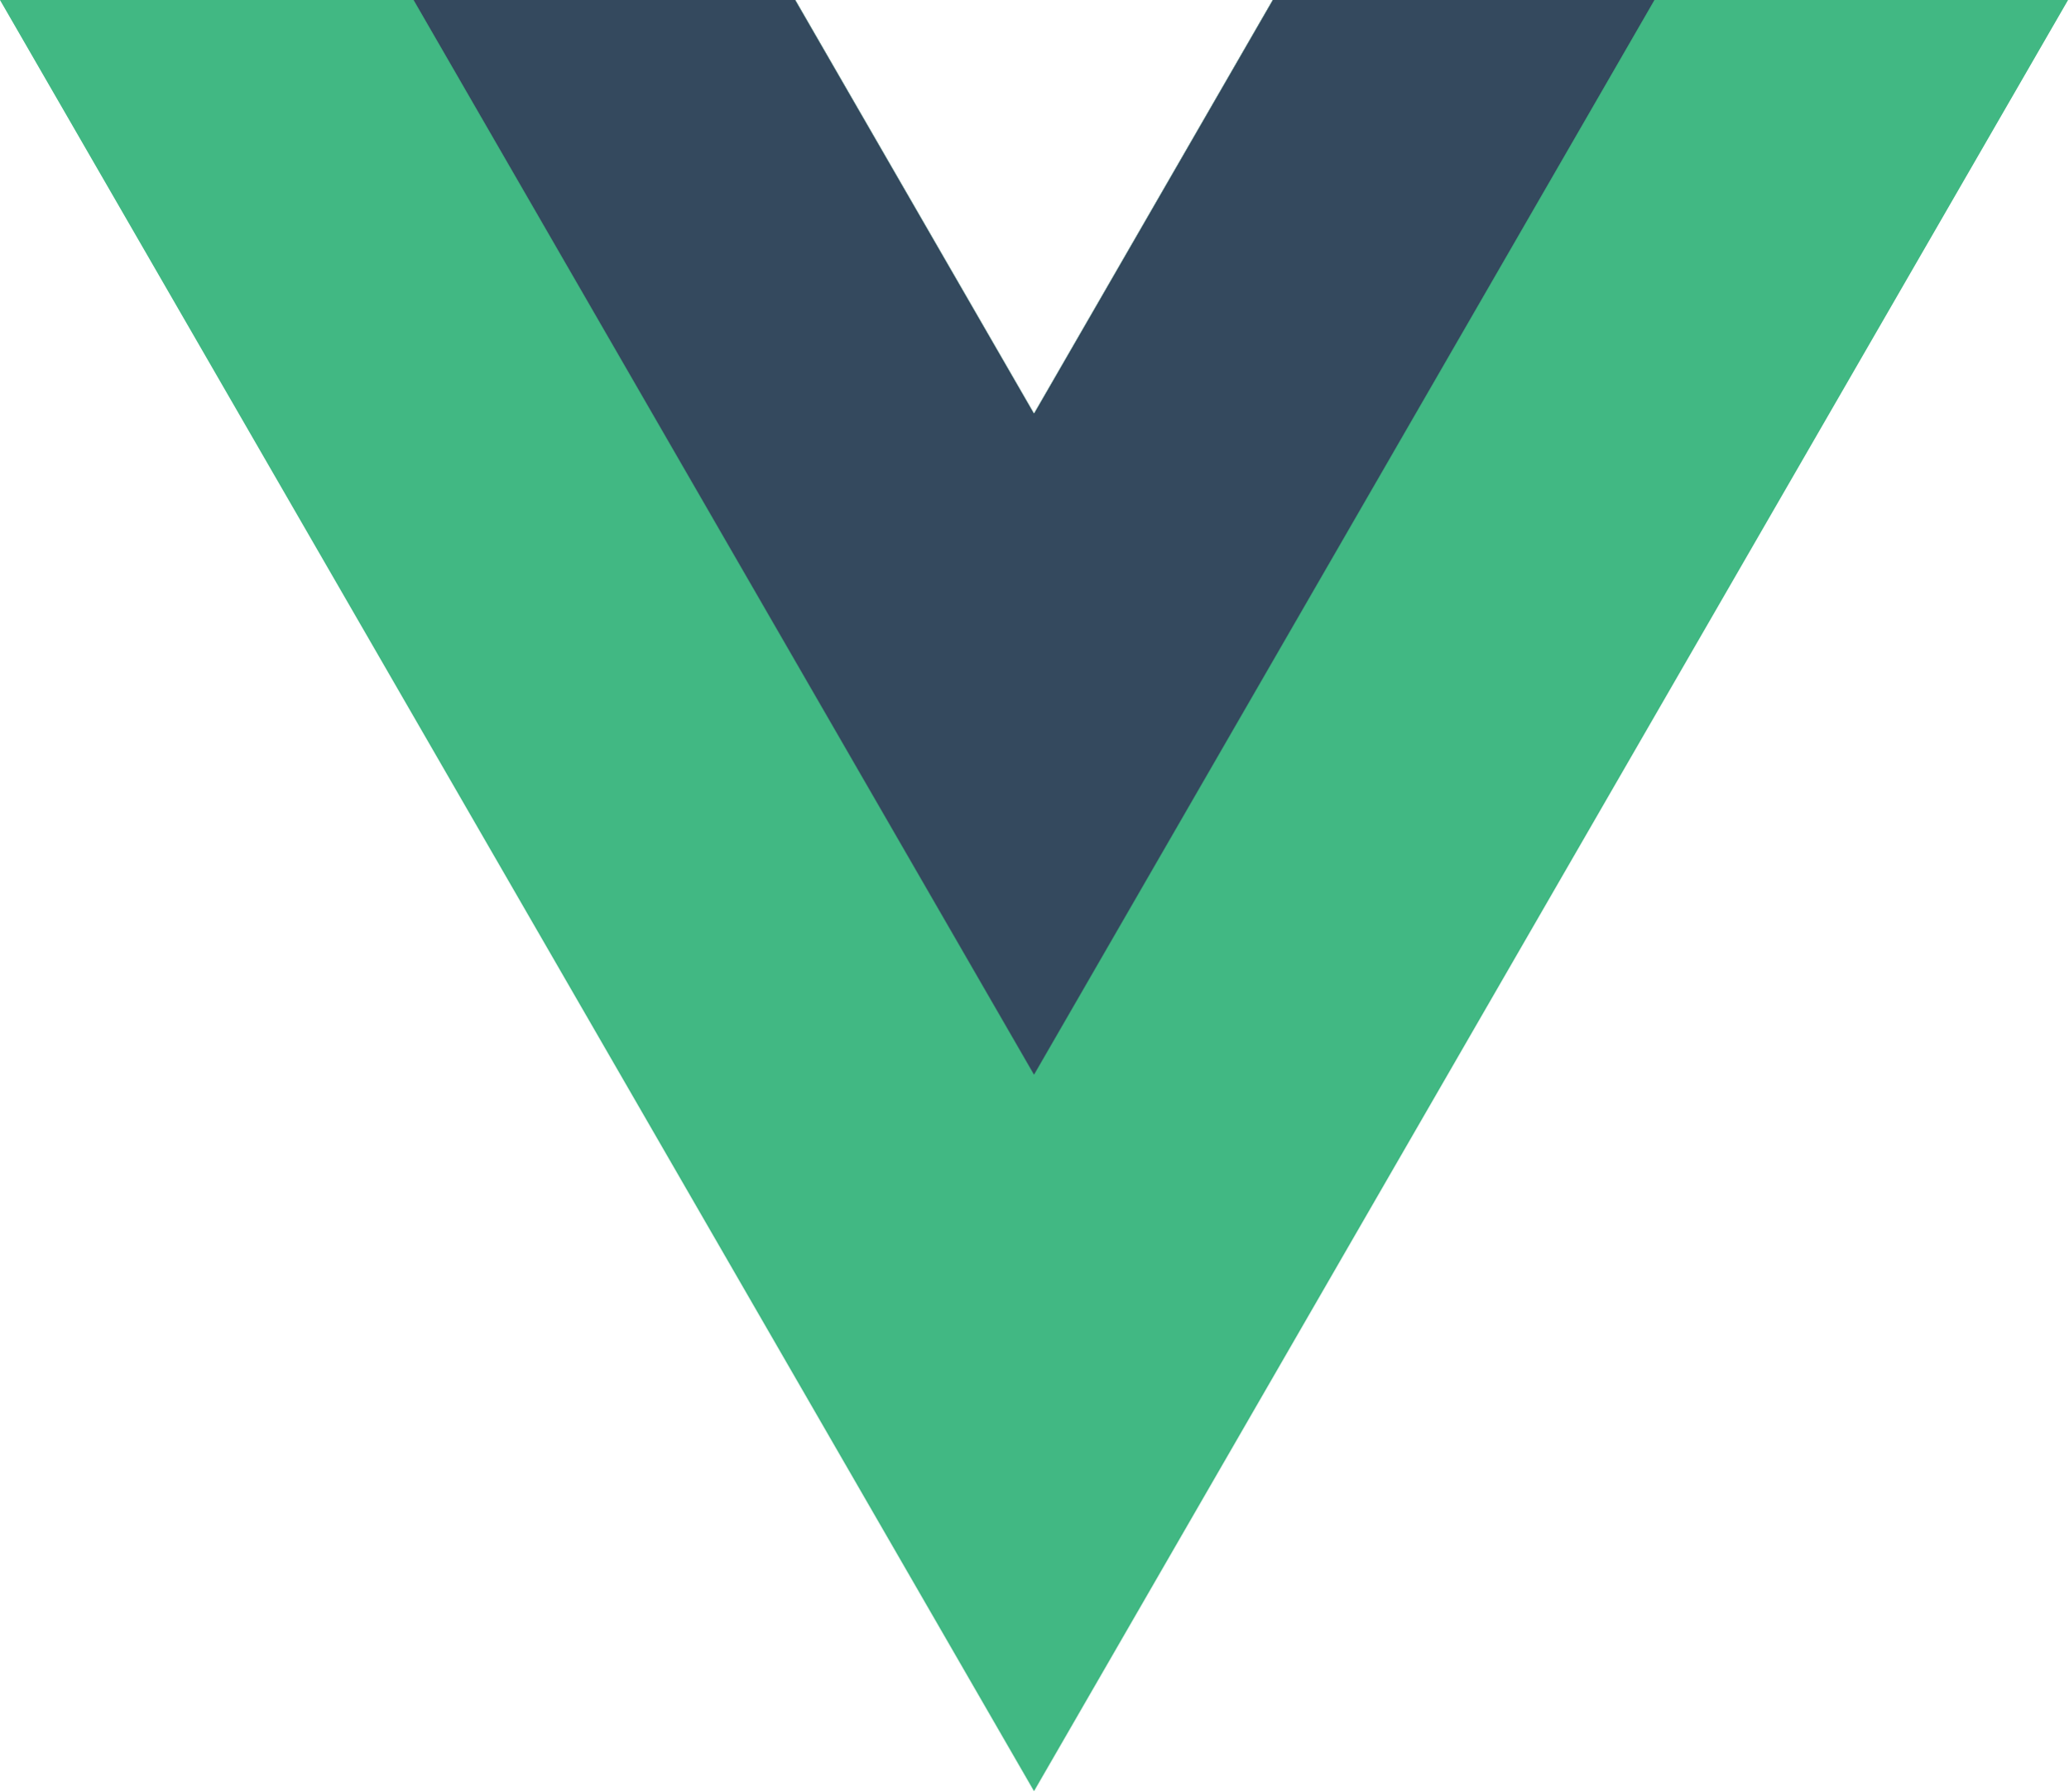
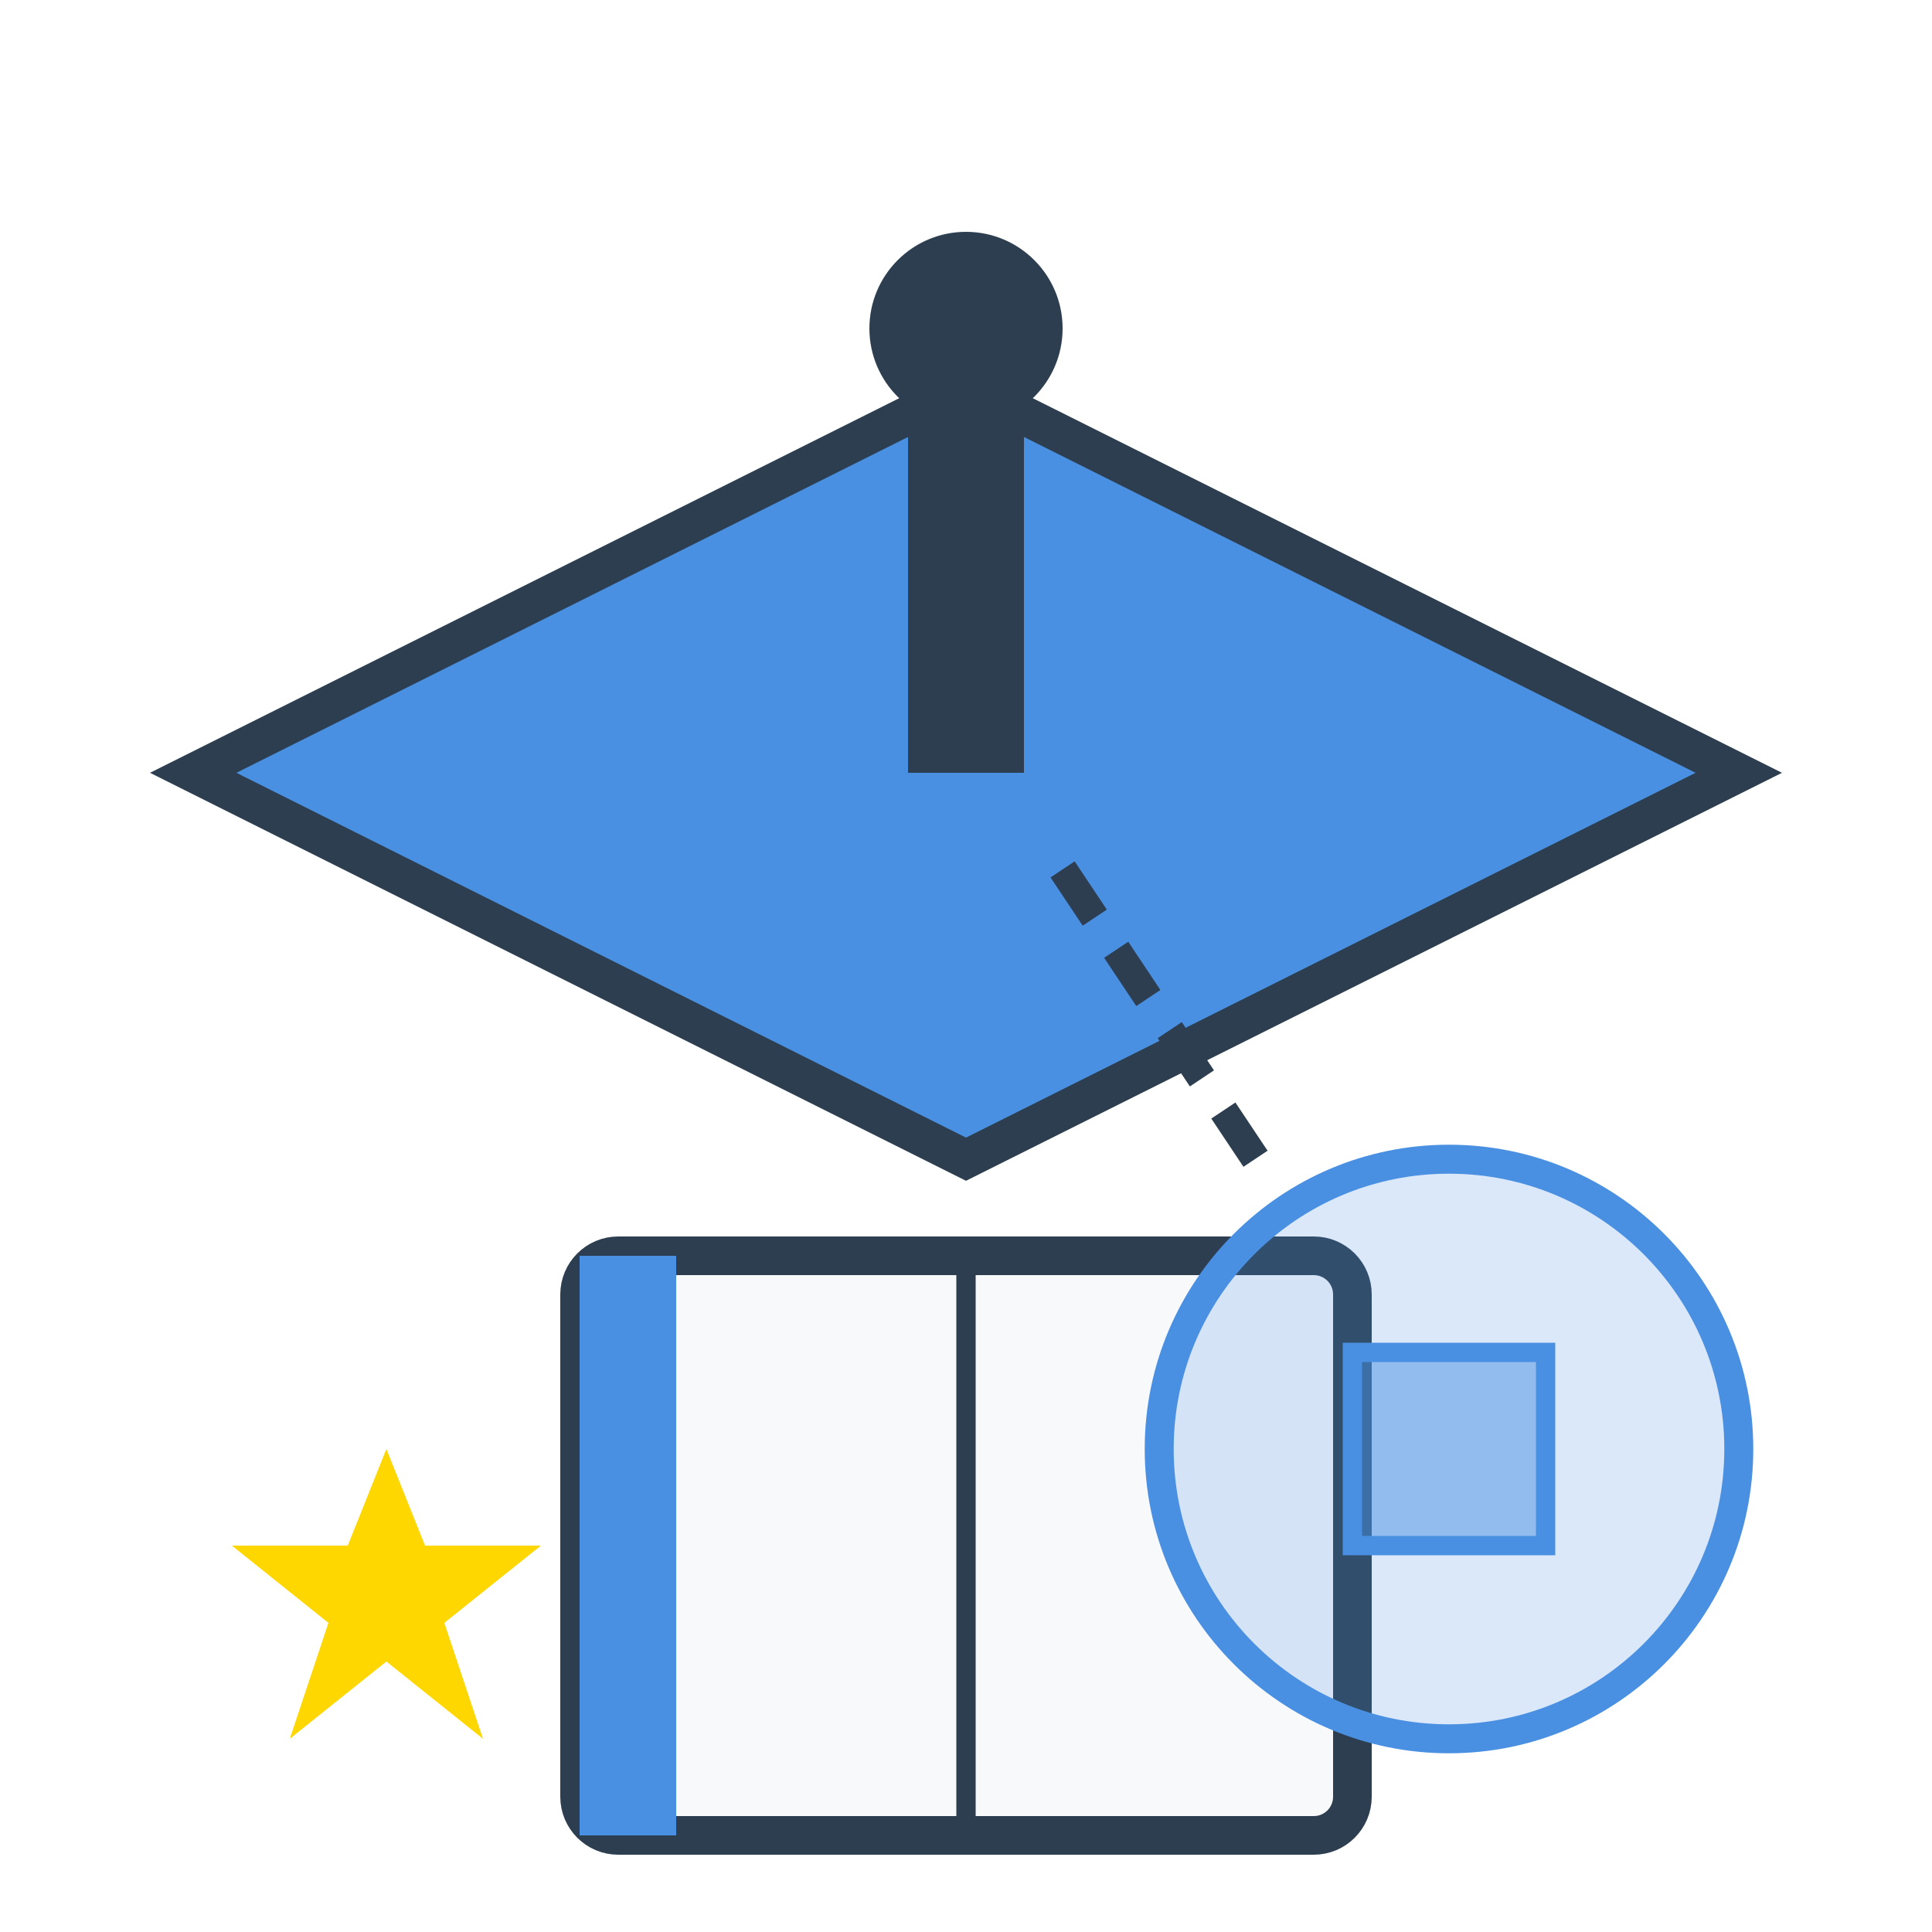
- <svg xmlns="http://www.w3.org/2000/svg" viewBox="0 0 261.76 226.69">
-   <path d="M161.096.001l-30.225 52.351L100.647.001H-.005l130.877 226.688L261.749.001z" fill="#41b883" />
-   <path d="M161.096.001l-30.225 52.351L100.647.001H52.346l78.526 136.01L209.398.001z" fill="#34495e" />
+ <svg xmlns="http://www.w3.org/2000/svg" viewBox="0 0 100 100">
+   <polygon points="50,20 10,40 50,60 90,40" fill="#4a90e2" stroke="#2c3e50" stroke-width="2" />
+   <rect x="47" y="20" width="6" height="20" fill="#2c3e50" />
+   <circle cx="50" cy="17" r="5" fill="#2c3e50" />
+   <rect x="30" y="65" width="40" height="30" rx="2" fill="#f8f9fa" stroke="#2c3e50" stroke-width="2" />
+   <rect x="30" y="65" width="5" height="30" fill="#4a90e2" />
+   <line x1="50" y1="65" x2="50" y2="95" stroke="#2c3e50" stroke-width="1" />
+   <circle cx="75" cy="75" r="15" fill="rgba(74, 144, 226, 0.2)" stroke="#4a90e2" stroke-width="1.5" />
+   <rect x="70" y="70" width="10" height="10" fill="rgba(74, 144, 226, 0.5)" stroke="#4a90e2" stroke-width="1" />
+   <line x1="55" y1="45" x2="65" y2="60" stroke="#2c3e50" stroke-width="1.5" stroke-dasharray="3,2" />
+   <polygon points="20,75 22,80 28,80 23,84 25,90 20,86 15,90 17,84 12,80 18,80" fill="#FFD700" />
</svg>
